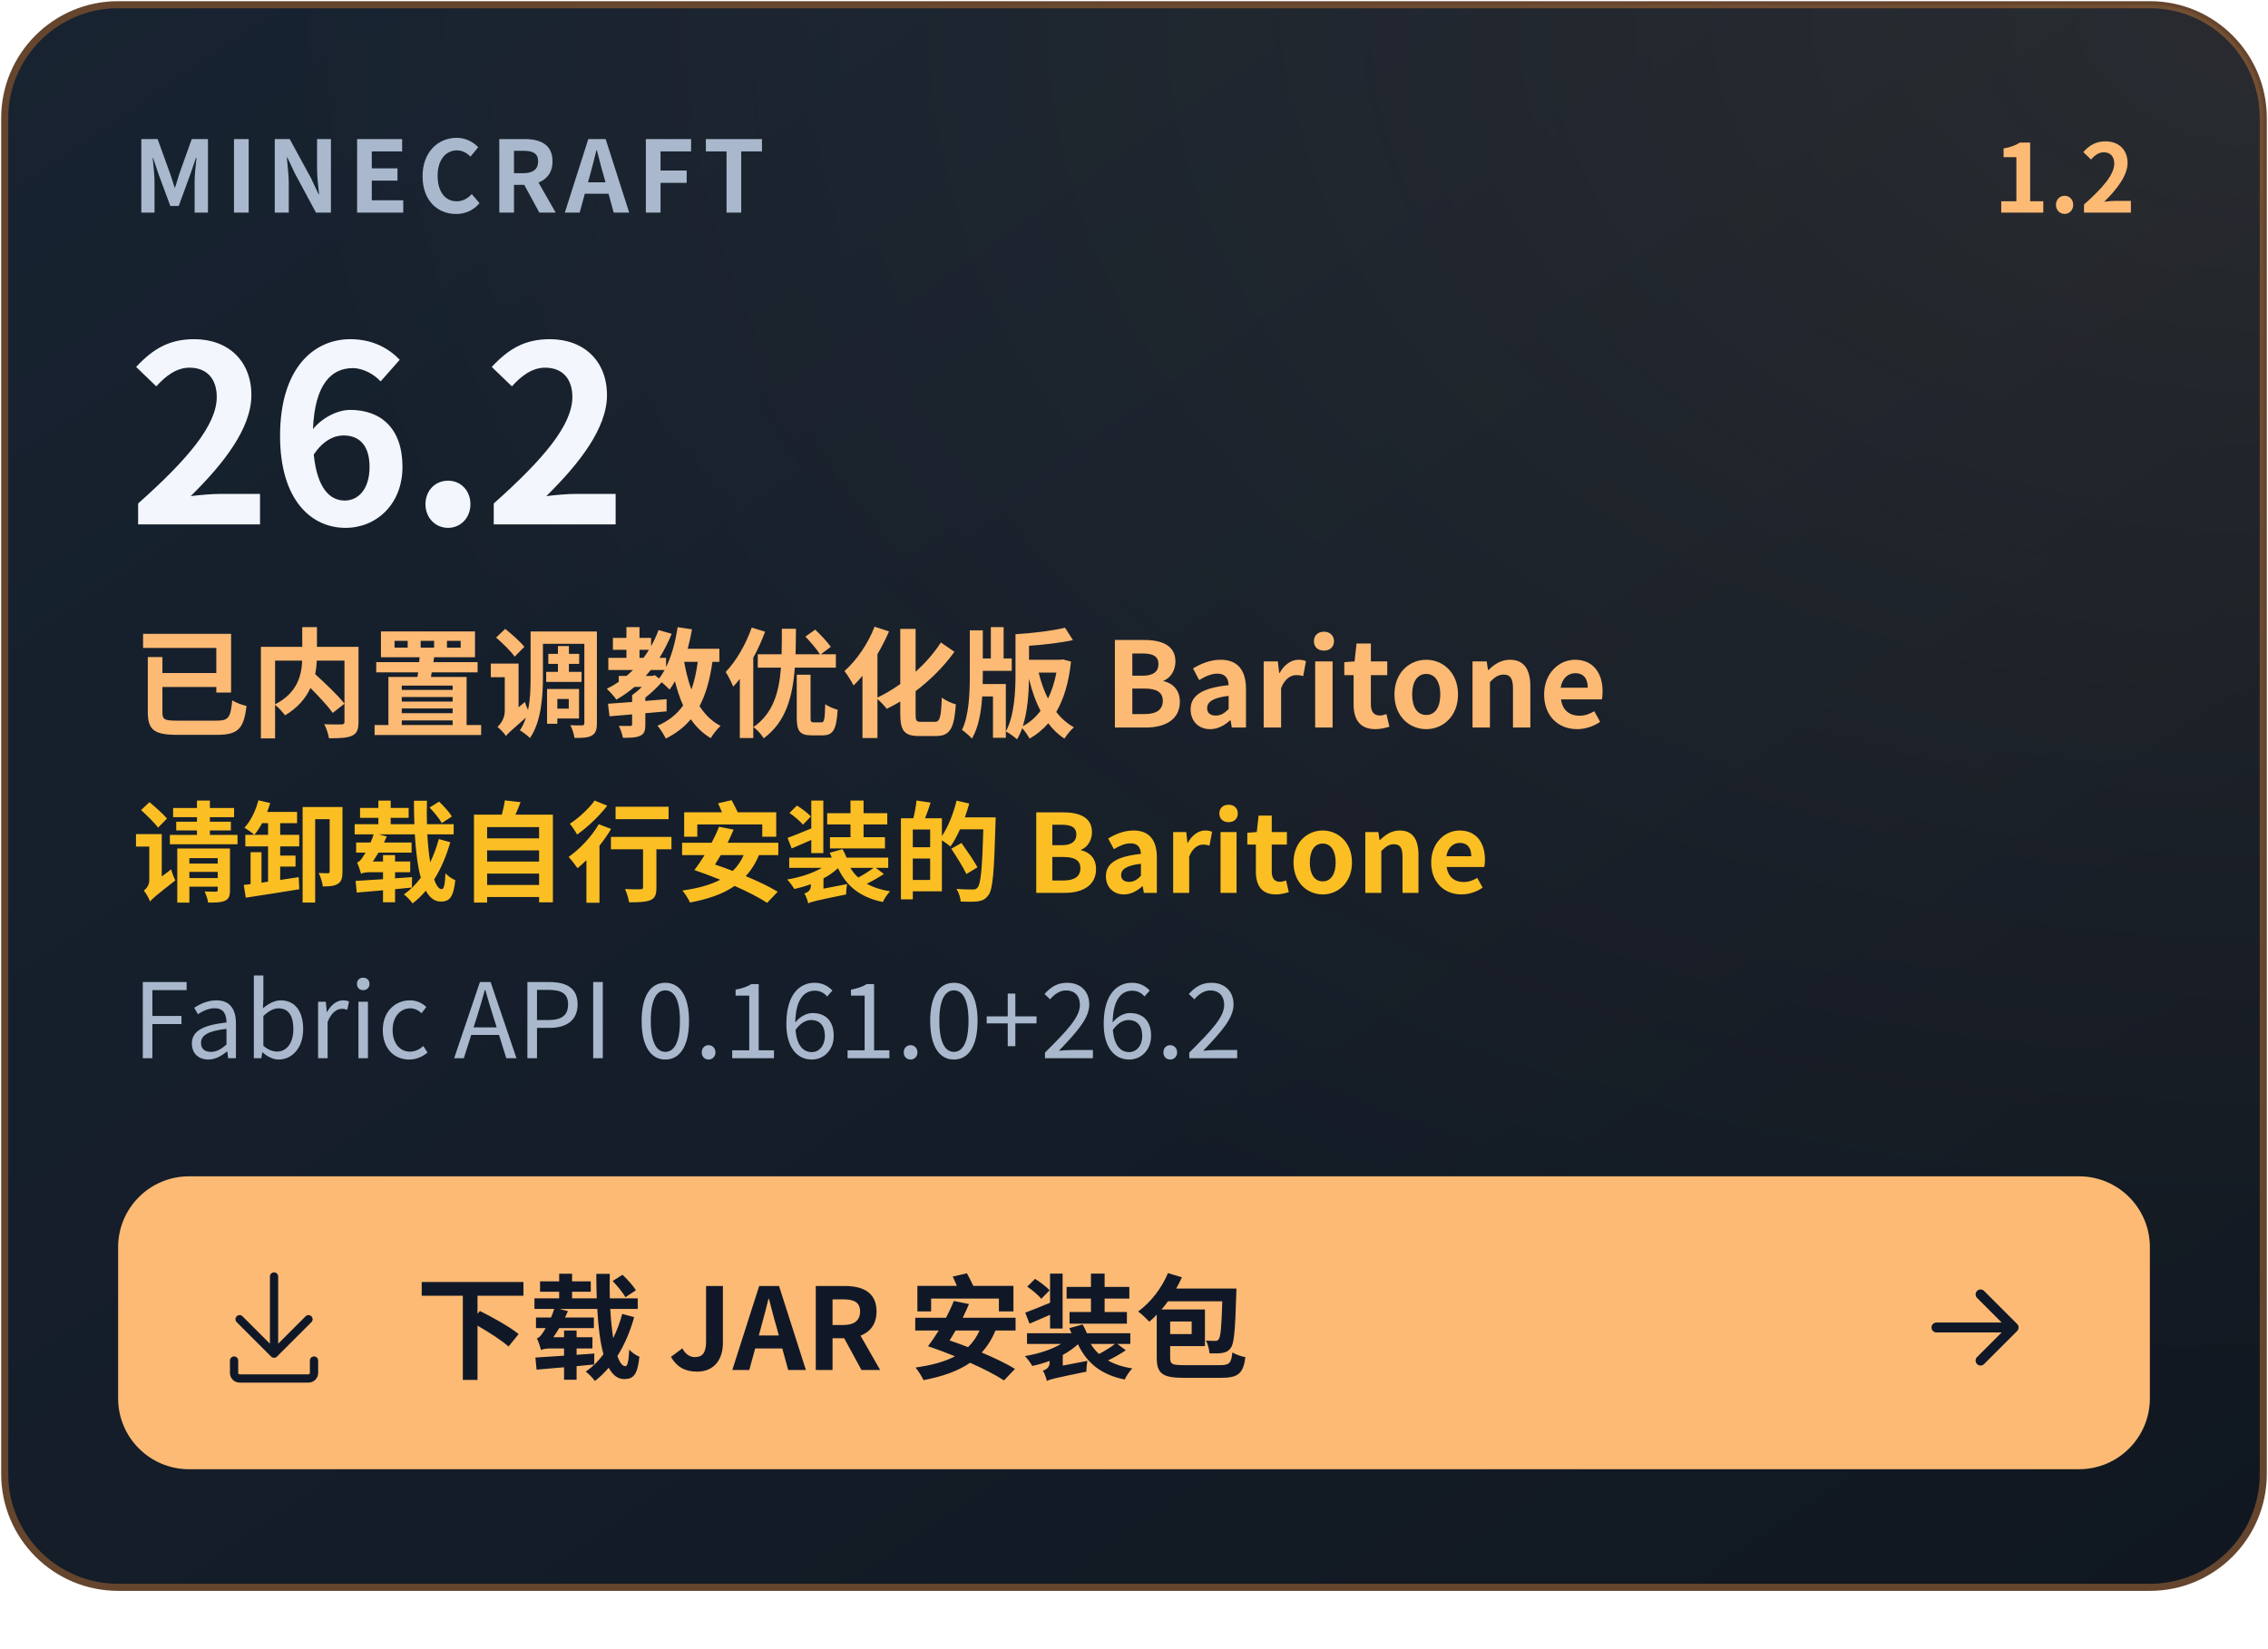
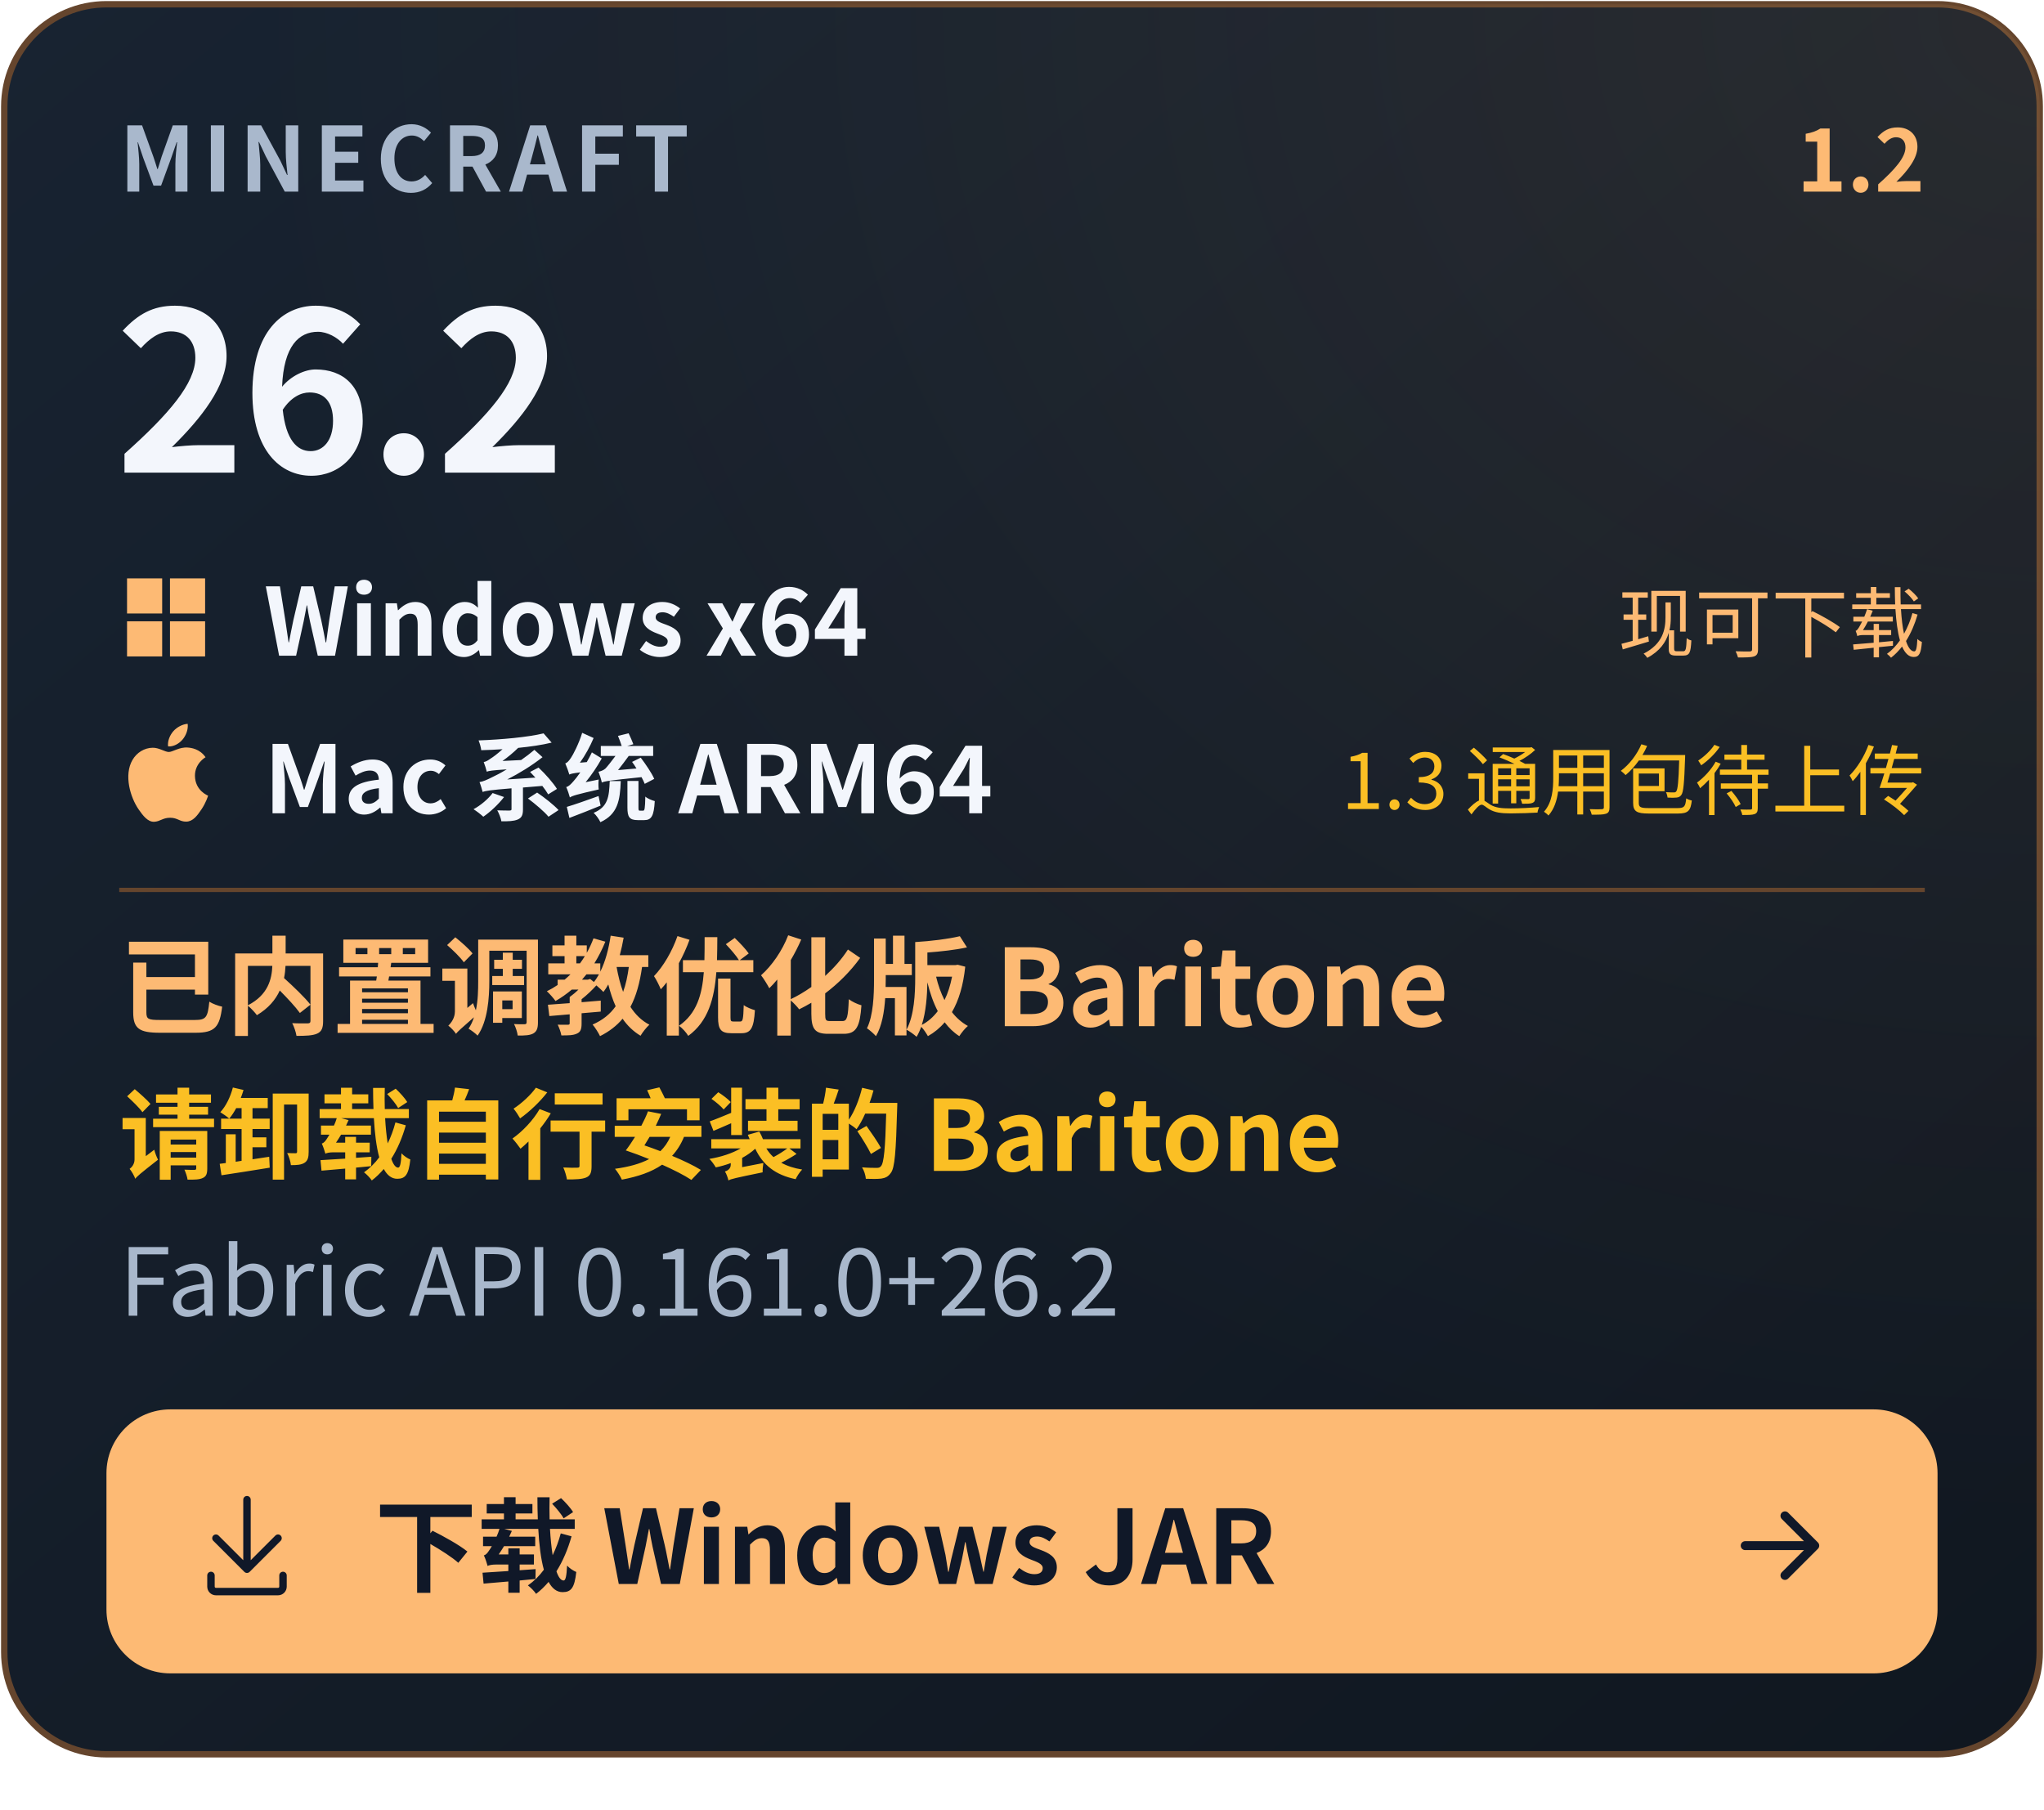
- <svg xmlns="http://www.w3.org/2000/svg" width="480" height="349" viewBox="0 0 480 349" role="img" aria-label="下载 Minecraft 26.2 JAR · 正式版 1.2 · 仅 Windows x64 · 已内置调教优化版 Baritone · 请卸载自行安装的 Baritone">
+ <svg xmlns="http://www.w3.org/2000/svg" width="480" height="425" viewBox="0 0 480 425" role="img" aria-label="下载 Minecraft 26.2 JAR · 正式版 1.2 · 仅 Windows x64 · Mac 系统 ARM64：1.3 通用包待上传 · 已内置调教优化版 Baritone · 请卸载自行安装的 Baritone">
  <defs>
    <linearGradient id="bg" x1="0" y1="0" x2="1" y2="1">
      <stop stop-color="#182331" />
      <stop offset="1" stop-color="#101720" />
    </linearGradient>
    <radialGradient id="glow" cx="100%" cy="0%" r="110%">
      <stop stop-color="#FDBA74" stop-opacity=".09" />
      <stop offset=".8" stop-color="#FDBA74" stop-opacity="0" />
    </radialGradient>
  </defs>
  <g font-family="Segoe UI, Microsoft YaHei, Noto Sans CJK SC, PingFang SC, Arial, sans-serif">
-     <rect x="1" y="1" width="478" height="335" rx="24" fill="url(#bg)" stroke="#65452D" stroke-width="1.5" />
-     <rect x="1" y="1" width="478" height="335" rx="24" fill="url(#glow)" />
+     <rect x="1" y="1" width="478" height="411" rx="24" fill="url(#bg)" stroke="#65452D" stroke-width="1.5" />
+     <rect x="1" y="1" width="478" height="411" rx="24" fill="url(#glow)" />
    <text x="28" y="45" font-size="21" fill="#A9B8CC" font-weight="600" letter-spacing="1.7">MINECRAFT</text>
    <text x="452" y="45" font-size="20" fill="#FDBA74" font-weight="650" id="release-version" text-anchor="end">1.2</text>
    <text x="27" y="111" font-size="52" fill="#F3F6FC" font-weight="700" id="game-version" letter-spacing="-1">26.2</text>
-     <text x="28" y="154" font-size="25" fill="#FDBA74" font-weight="600" id="download-note">已内置调教优化版 Baritone</text>
-     <text x="28" y="189" font-size="23" fill="#FBBF24" font-weight="650" id="baritone-warning">请卸载自行安装的 Baritone</text>
-     <text x="28" y="224" font-size="22" fill="#A9B8CC" font-weight="400" id="fabric-api">Fabric API  0.161.0+26.2</text>
-     <rect x="25" y="249" width="430" height="62" rx="15" fill="#FDBA74" />
-     <g transform="translate(44 267) scale(1.166667)" fill="#101828">
+     <g transform="translate(28 134) scale(0.9166667)" fill="#FDBA74">
+       <path d="M2 2h9v9H2zm11 0h9v9h-9zM2 13h9v9H2zm11 0h9v9h-9z" />
+     </g>
+     <text x="62" y="154" font-size="22" font-weight="600" fill="#F3F6FC">Windows x64</text>
+     <text x="452" y="153" text-anchor="end" font-size="18" fill="#FDBA74">现可下载</text>
+     <g transform="translate(28 170) scale(0.9583333)" fill="#FDBA74">
+       <path d="M12.152 6.896c-.948 0-2.415-1.078-3.96-1.04-2.04.027-3.91 1.183-4.961 3.014-2.117 3.675-.546 9.103 1.519 12.09 1.013 1.454 2.208 3.09 3.792 3.039 1.52-.065 2.09-.987 3.935-.987 1.831 0 2.35.987 3.96.948 1.637-.026 2.676-1.48 3.676-2.948 1.156-1.688 1.636-3.325 1.662-3.415-.039-.013-3.182-1.221-3.22-4.857-.026-3.04 2.48-4.494 2.597-4.559-1.429-2.09-3.623-2.324-4.39-2.376-2-.156-3.675 1.09-4.61 1.09zM15.53 3.83c.843-1.012 1.4-2.427 1.245-3.83-1.207.052-2.662.805-3.532 1.818-.78.896-1.454 2.338-1.273 3.714 1.338.104 2.715-.688 3.559-1.701" />
+     </g>
+     <text x="62" y="191" font-size="22" font-weight="600" fill="#F3F6FC">Mac 系统 ARM64</text>
+     <text x="452" y="190" text-anchor="end" font-size="18" fill="#FBBF24">1.3 通用包待上传</text>
+     <path d="M28 209H452" stroke="#65452D" />
+     <text x="28" y="241" font-size="25" fill="#FDBA74" font-weight="600" id="download-note">已内置调教优化版 Baritone</text>
+     <text x="28" y="275" font-size="23" fill="#FBBF24" font-weight="650" id="baritone-warning">请卸载自行安装的 Baritone</text>
+     <text x="28" y="309" font-size="22" fill="#A9B8CC" font-weight="400" id="fabric-api">Fabric API  0.161.0+26.2</text>
+     <rect x="25" y="331" width="430" height="62" rx="15" fill="#FDBA74" />
+     <g transform="translate(44 349) scale(1.166667)" fill="#101828">
      <path d="M4.75 17.25a.75.75 0 0 1 .75.75v2.25c0 .138.112.25.25.25h12.5a.25.25 0 0 0 .25-.25V18a.75.75 0 0 1 1.5 0v2.25A1.75 1.75 0 0 1 18.25 22H5.75A1.75 1.75 0 0 1 4 20.25V18a.75.75 0 0 1 .75-.75Z" />
      <path d="M5.22 9.97a.749.749 0 0 1 1.06 0l4.97 4.969V2.75a.75.75 0 0 1 1.5 0v12.189l4.97-4.969a.749.749 0 1 1 1.06 1.06l-6.25 6.25a.749.749 0 0 1-1.06 0l-6.25-6.25a.749.749 0 0 1 0-1.06Z" />
    </g>
-     <text x="88" y="290" font-size="24" fill="#101828" font-weight="650">下载 JAR 安装包</text>
-     <g transform="translate(404 267) scale(1.166667)" fill="none" stroke="#101828" stroke-width="1.8" stroke-linecap="round" stroke-linejoin="round">
+     <text x="88" y="372" font-size="24" fill="#101828" font-weight="650">下载 Windows JAR</text>
+     <g transform="translate(404 349) scale(1.166667)" fill="none" stroke="#101828" stroke-width="1.8" stroke-linecap="round" stroke-linejoin="round">
      <path d="M5 12h14m-6-6 6 6-6 6" />
    </g>
  </g>
</svg>
